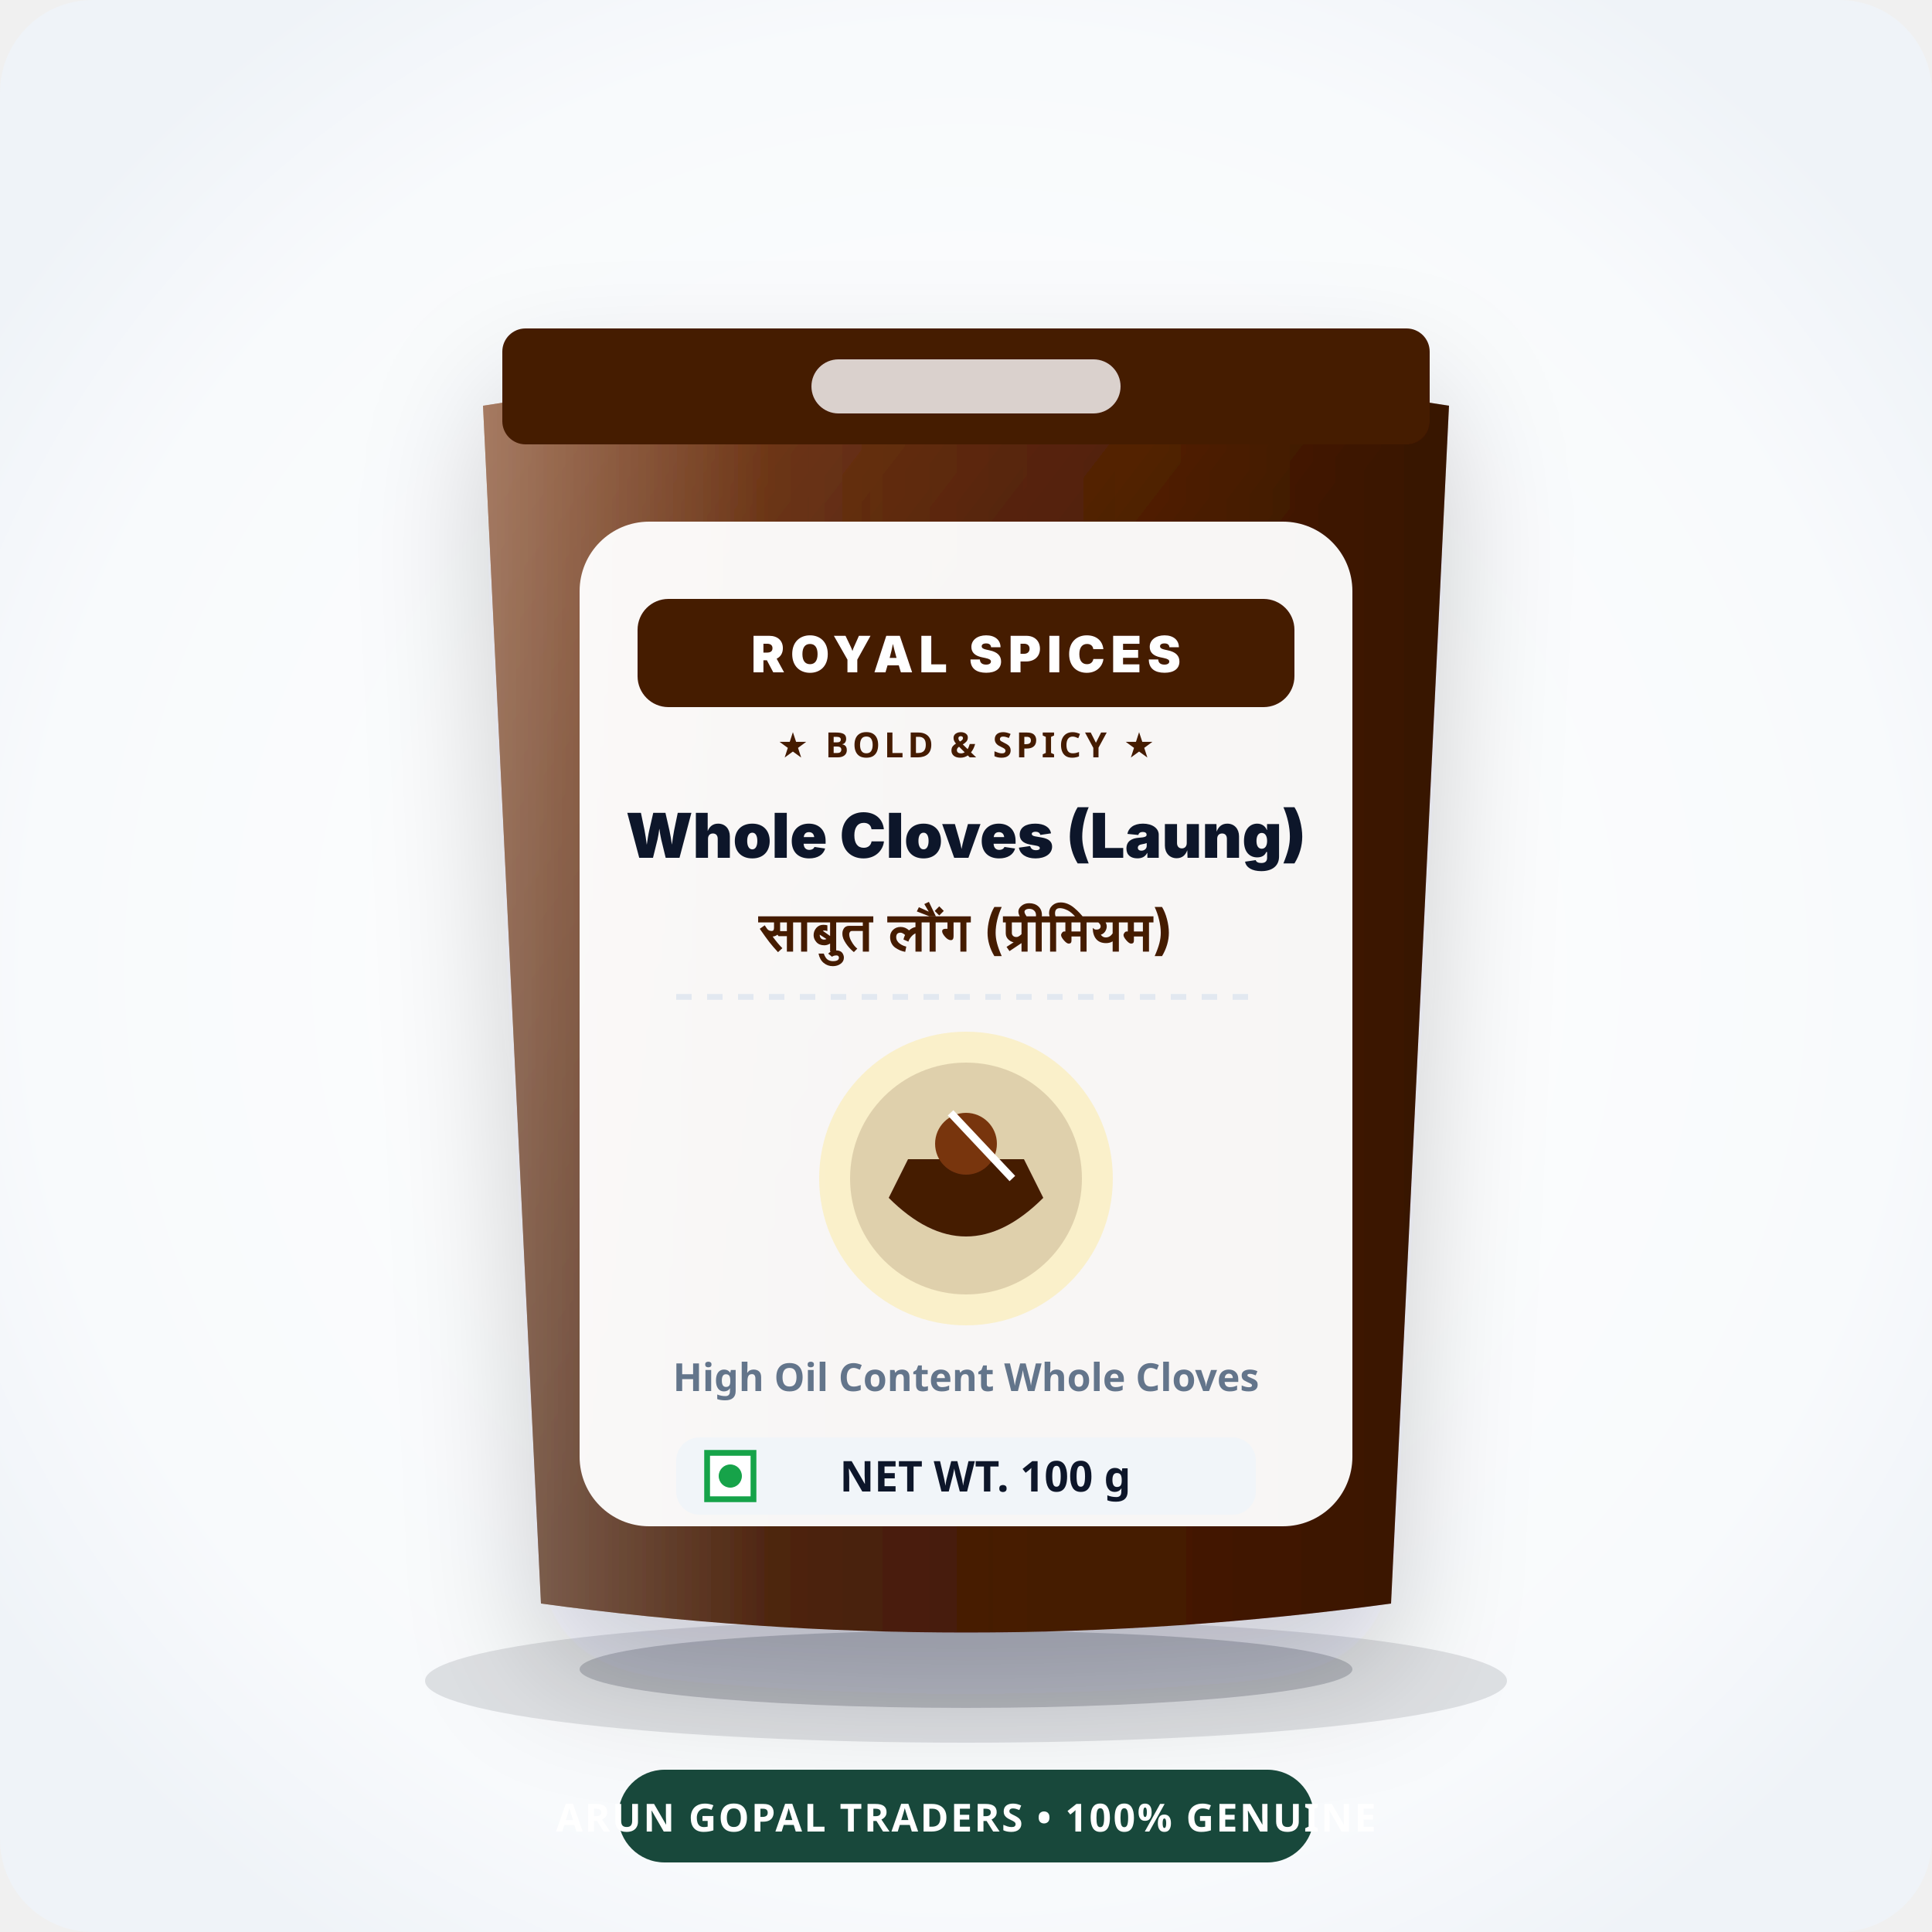
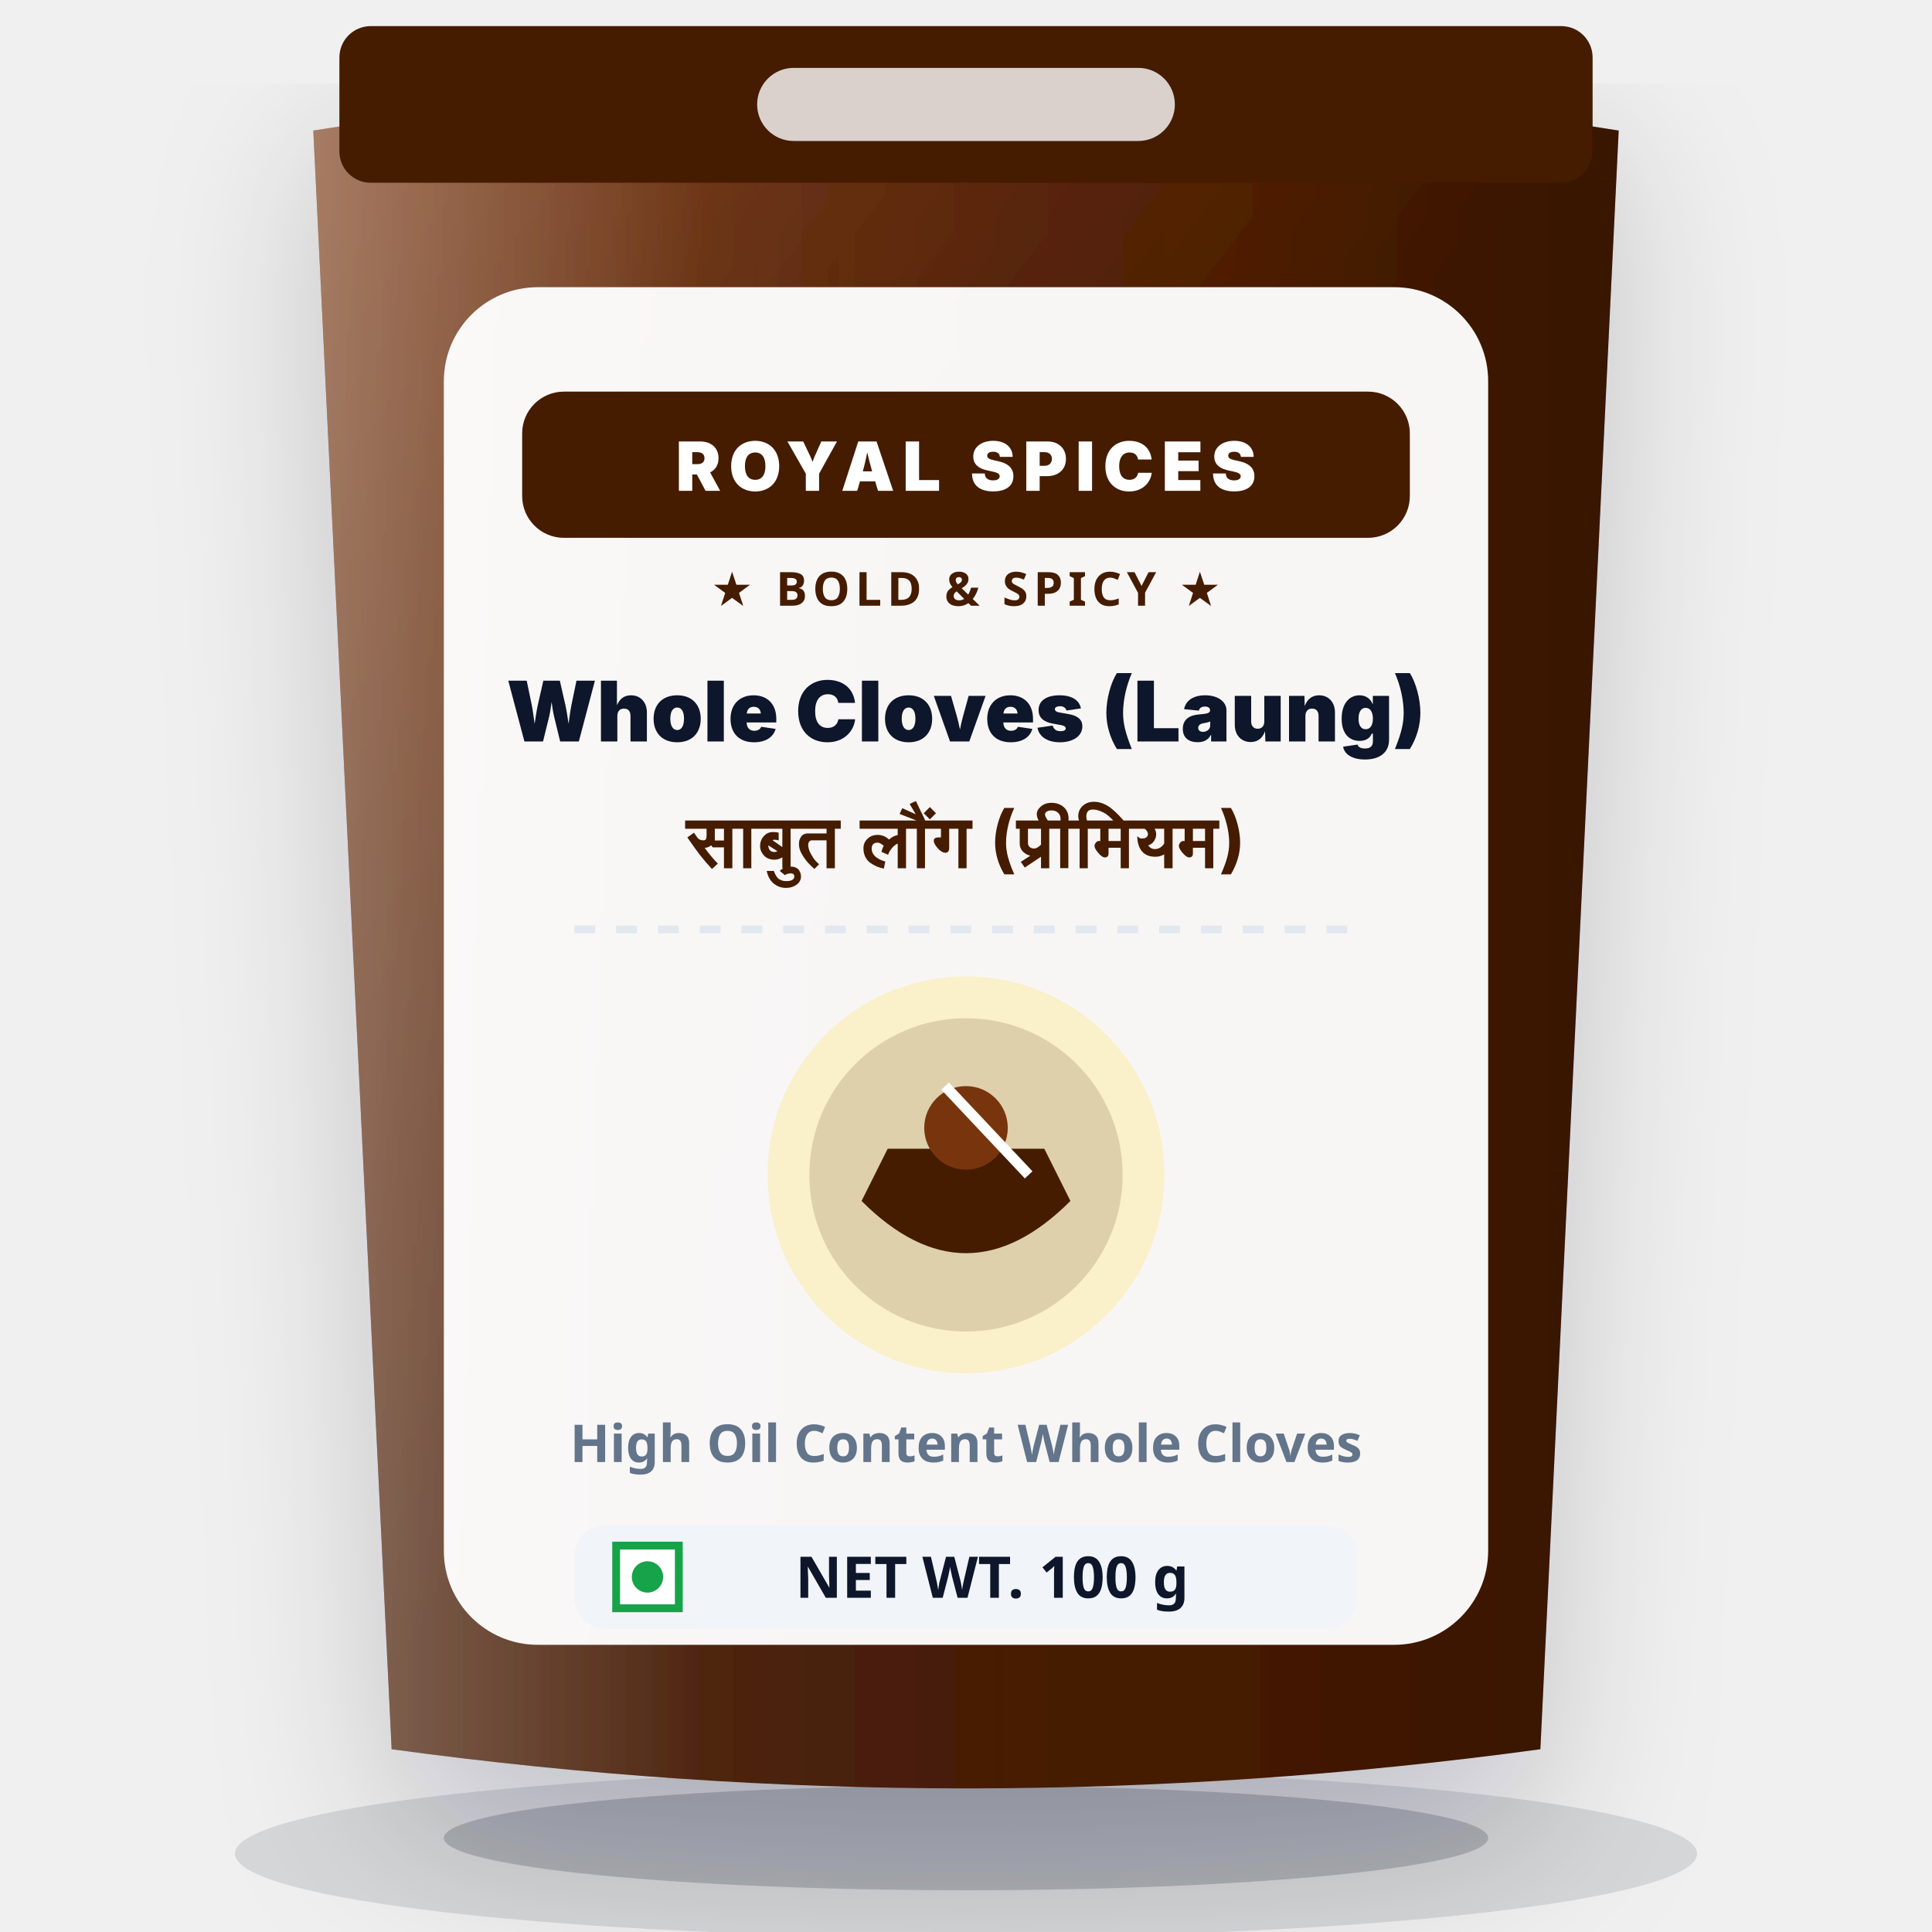
- <svg xmlns="http://www.w3.org/2000/svg" viewBox="0 0 500 500" width="500" height="500">
+ <svg xmlns="http://www.w3.org/2000/svg" viewBox="110 80 280 370" width="500" height="500">
  <defs>
    <radialGradient id="bgGrad" cx="50%" cy="50%" r="60%">
      <stop offset="0%" stop-color="#FFFFFF" />
      <stop offset="80%" stop-color="#F8FAFC" />
      <stop offset="100%" stop-color="#EFF3F8" />
    </radialGradient>
    <linearGradient id="packGrad_clovessvg" x1="0%" y1="0%" x2="100%" y2="100%">
      <stop offset="0%" stop-color="#78350F" />
      <stop offset="50%" stop-color="#451A03" />
      <stop offset="100%" stop-color="#451A03" />
    </linearGradient>
    <linearGradient id="sheen" x1="0%" y1="0%" x2="100%" y2="0%">
      <stop offset="0%" stop-color="#FFFFFF" stop-opacity="0.35" />
      <stop offset="30%" stop-color="#FFFFFF" stop-opacity="0.05" />
      <stop offset="70%" stop-color="#000000" stop-opacity="0" />
      <stop offset="100%" stop-color="#000000" stop-opacity="0.2" />
    </linearGradient>
    <filter id="softShadow" x="-20%" y="-20%" width="140%" height="150%">
      <feDropShadow dx="0" dy="16" stdDeviation="16" flood-color="#0F172A" flood-opacity="0.18" />
    </filter>
  </defs>
-   <rect width="500" height="500" rx="24" fill="url(#bgGrad)" />
  <ellipse cx="250" cy="435" rx="140" ry="16" fill="#0F172A" opacity="0.12" />
  <ellipse cx="250" cy="432" rx="100" ry="10" fill="#0F172A" opacity="0.20" />
  <g filter="url(#softShadow)">
    <path d="M 125 105 Q 250 85 375 105 L 360 415 Q 250 430 140 415 Z" fill="url(#packGrad_clovessvg)" />
    <path d="M 125 105 Q 250 85 375 105 L 360 415 Q 250 430 140 415 Z" fill="url(#sheen)" />
    <rect x="130" y="85" width="240" height="30" rx="6" fill="#451A03" />
    <rect x="210" y="93" width="80" height="14" rx="7" fill="#FFFFFF" opacity="0.8" />
    <rect x="150" y="135" width="200" height="260" rx="18" fill="#FFFFFF" opacity="0.96" />
    <rect x="165" y="155" width="170" height="28" rx="8" fill="#451A03" />
    <text x="250" y="174" text-anchor="middle" fill="#FFFFFF" font-family="system-ui, -apple-system, BlinkMacSystemFont, sans-serif" font-weight="900" font-size="13" letter-spacing="1.5">
      ROYAL SPICES
    </text>
    <text x="250" y="196" text-anchor="middle" fill="#451A03" font-family="system-ui, sans-serif" font-weight="800" font-size="9" letter-spacing="1">
      ★ BOLD &amp; SPICY ★
    </text>
    <text x="250" y="222" text-anchor="middle" fill="#0F172A" font-family="system-ui, -apple-system, BlinkMacSystemFont, sans-serif" font-weight="900" font-size="16">
      Whole Cloves (Laung)
    </text>
    <text x="250" y="246" text-anchor="middle" fill="#451A03" font-family="system-ui, -apple-system, BlinkMacSystemFont, sans-serif" font-weight="700" font-size="14">
      साबुत लौंग (प्रीमियम)
    </text>
    <line x1="175" y1="258" x2="325" y2="258" stroke="#E2E8F0" stroke-width="1.5" stroke-dasharray="4,4" />
    <circle cx="250" cy="305" r="38" fill="#FDE68A" opacity="0.4" />
    <circle cx="250" cy="305" r="30" fill="#451A03" opacity="0.15" />
    <path d="M 230 310 Q 250 330 270 310 L 265 300 L 235 300 Z" fill="#451A03" />
    <circle cx="250" cy="296" r="8" fill="#78350F" />
    <path d="M 246 288 L 262 305" stroke="#FFFFFF" stroke-width="2" />
    <text x="250" y="360" text-anchor="middle" fill="#64748B" font-family="system-ui, sans-serif" font-weight="600" font-size="10">
      High Oil Content Whole Cloves
    </text>
    <rect x="175" y="372" width="150" height="20" rx="6" fill="#F1F5F9" />
    <rect x="183" y="376" width="12" height="12" fill="#FFFFFF" stroke="#16A34A" stroke-width="1.5" />
    <circle cx="189" cy="382" r="3" fill="#16A34A" />
    <text x="255" y="386" text-anchor="middle" fill="#0F172A" font-family="system-ui, sans-serif" font-weight="800" font-size="11">
      NET WT. 100 g
    </text>
  </g>
-   <rect x="160" y="458" width="180" height="24" rx="12" fill="#18483B" />
-   <text x="250" y="474" text-anchor="middle" fill="#FFFFFF" font-family="system-ui, sans-serif" font-weight="800" font-size="10" letter-spacing="0.5">
-     ARUN GOPAL TRADERS • 100% GENUINE
-   </text>
</svg>
